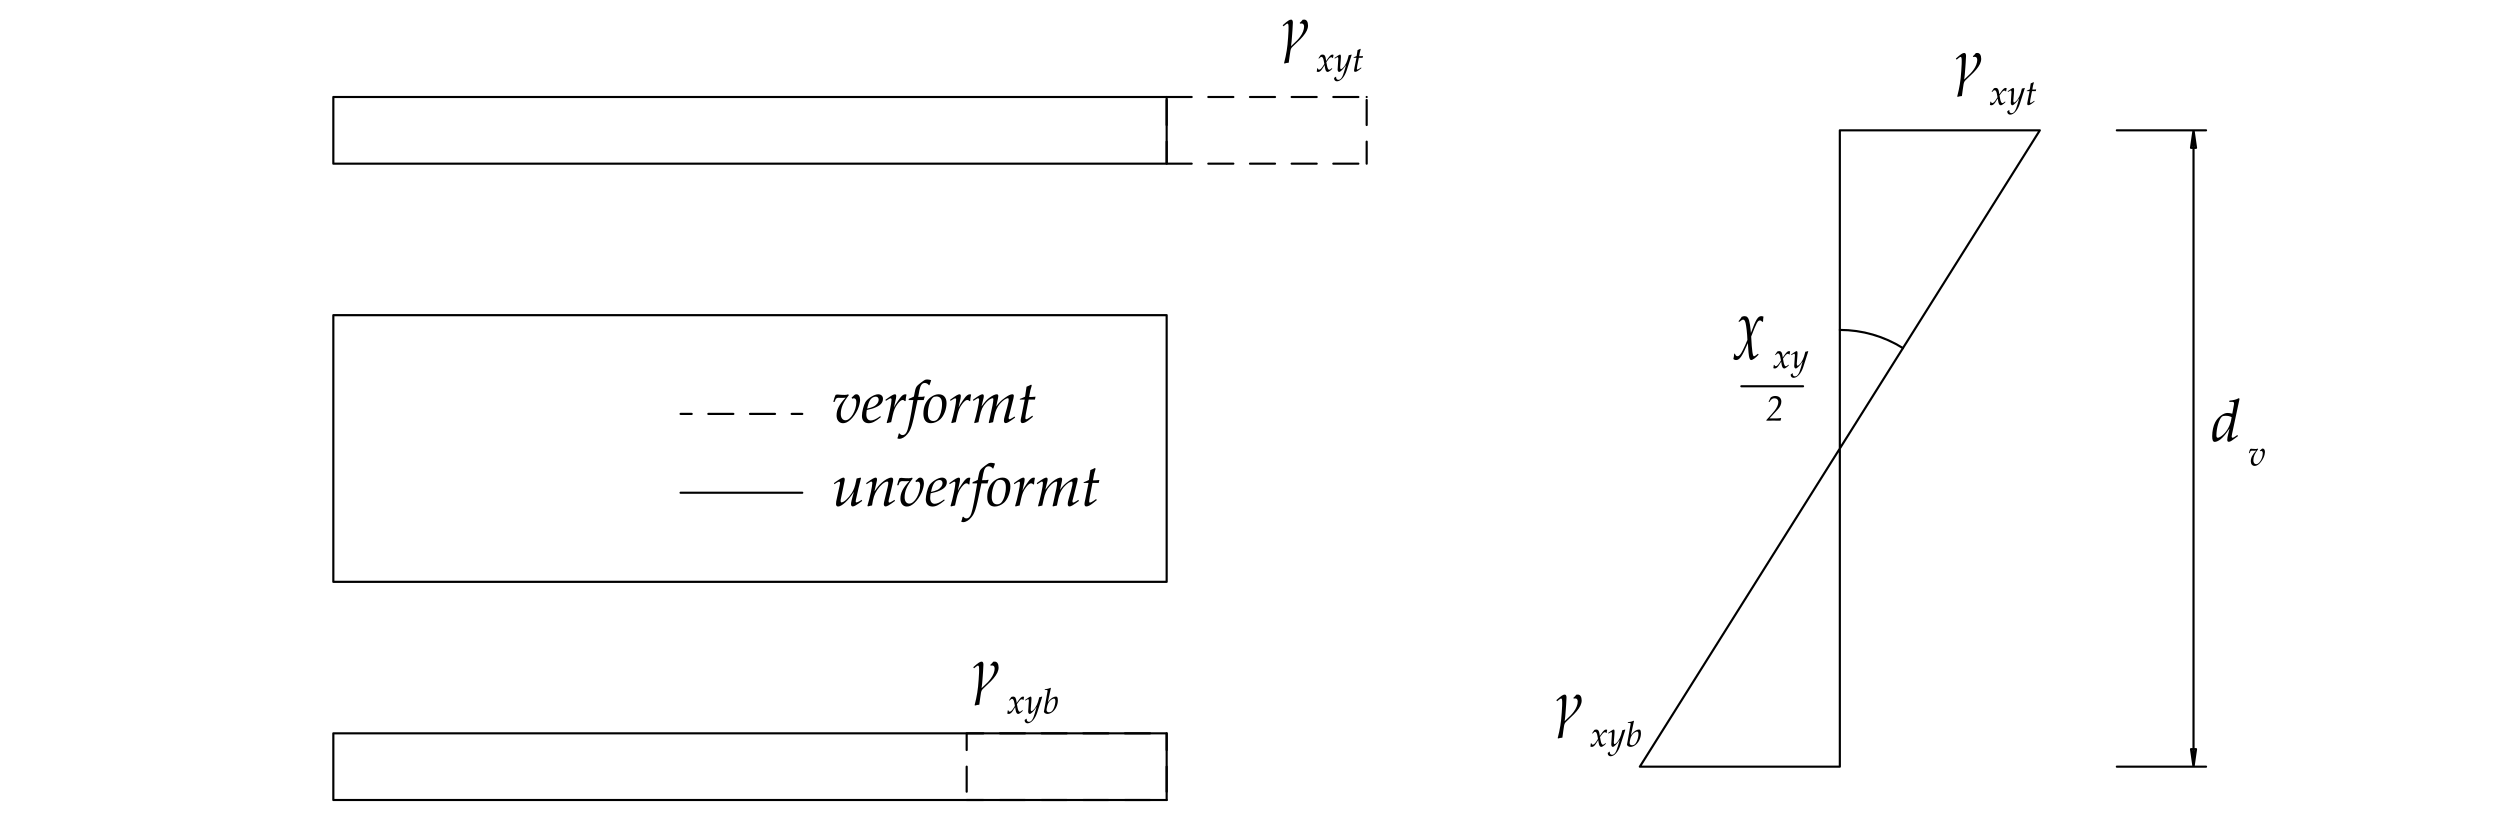
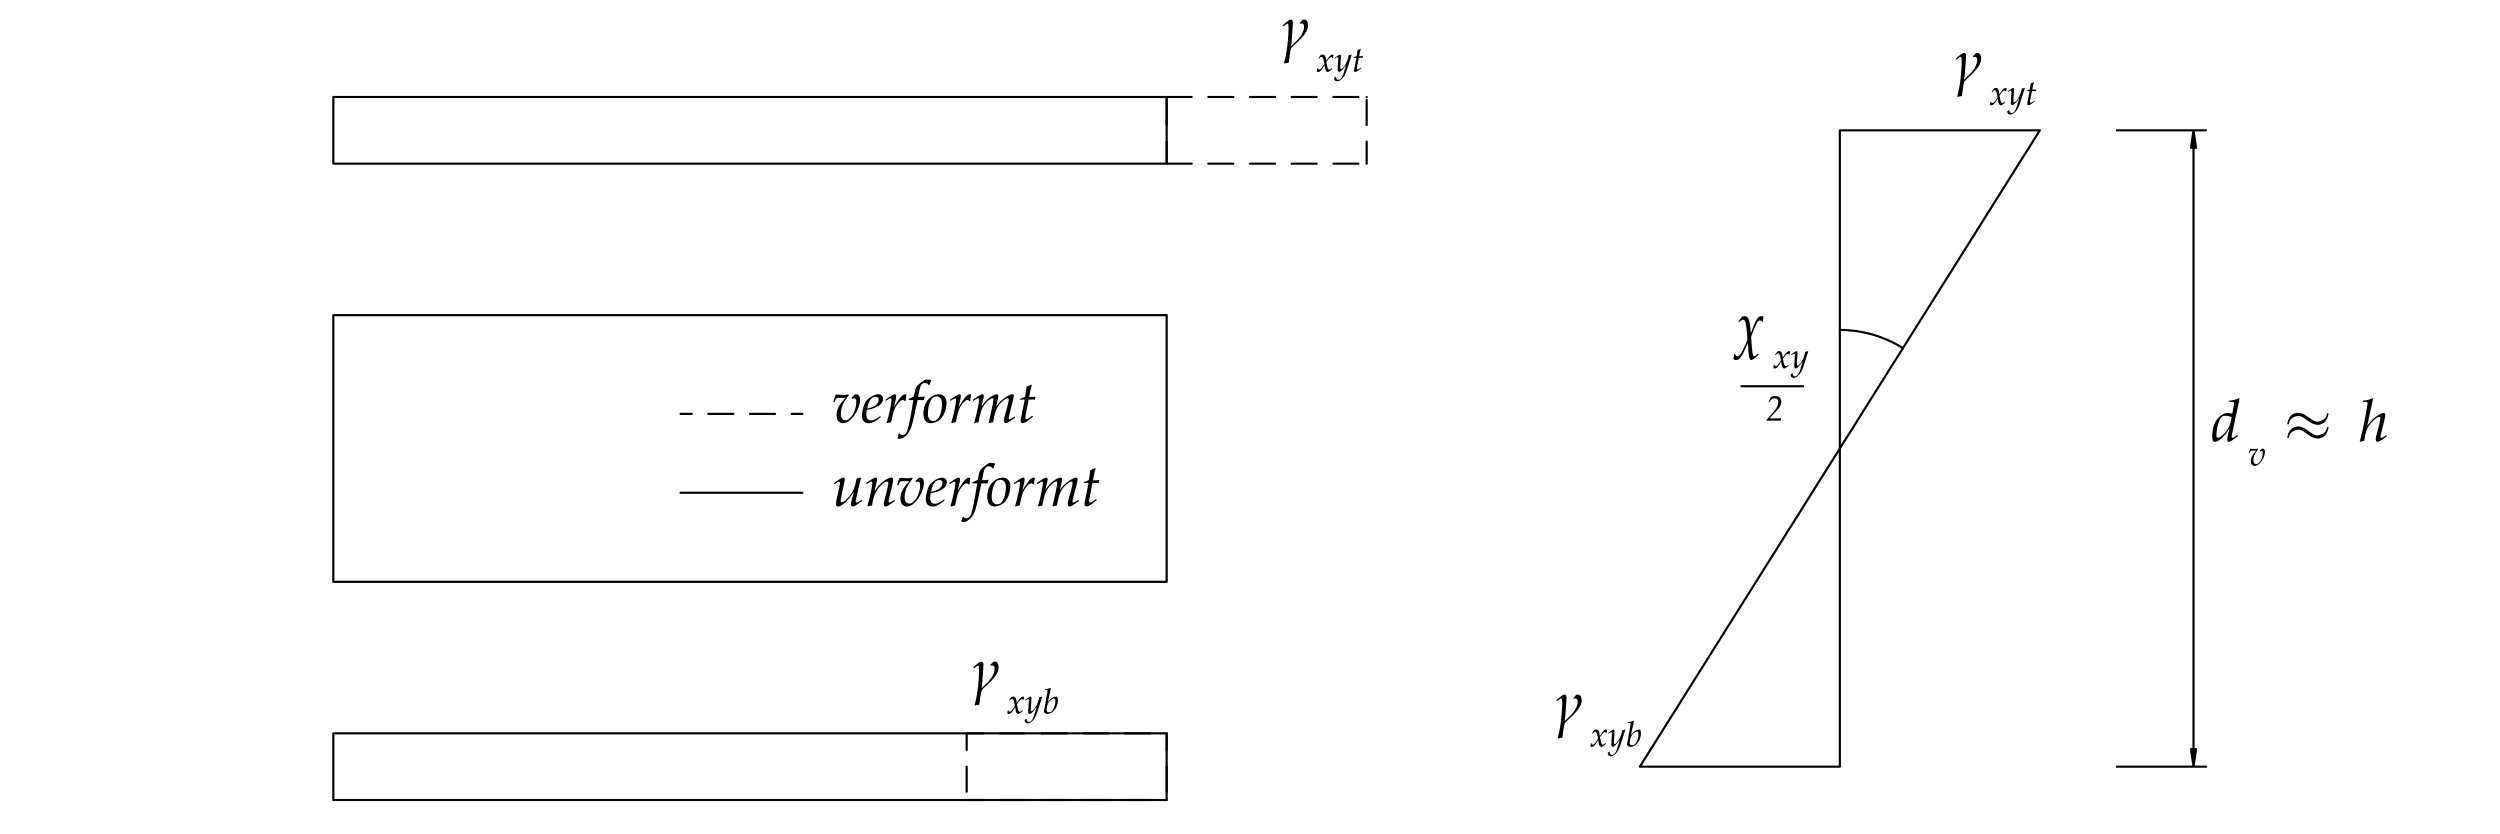
<svg xmlns="http://www.w3.org/2000/svg" version="1.1" id="svg1" width="566.929" height="188.976" viewBox="0 0 566.929 188.976">
  <defs id="defs1">
    <clipPath clipPathUnits="userSpaceOnUse" id="clipPath3">
      <path d="M -0.004,-0.001 V 141.734 H 425.201 V -0.001 H -0.004" transform="matrix(1,0,0,-1,-295.6195,83.2586)" clip-rule="evenodd" id="path3" />
    </clipPath>
    <clipPath clipPathUnits="userSpaceOnUse" id="clipPath4">
      <path d="M -0.004,-0.001 V 141.734 H 425.201 V -0.001 H -0.004" transform="matrix(1,0,0,-1,-301.5552,79.12475)" clip-rule="evenodd" id="path4" />
    </clipPath>
    <clipPath clipPathUnits="userSpaceOnUse" id="clipPath5">
      <path d="M -0.004,-0.001 V 141.734 H 425.201 V -0.001 H -0.004" transform="matrix(1,0,0,-1,-300.3439,70.19561)" clip-rule="evenodd" id="path5" />
    </clipPath>
    <clipPath clipPathUnits="userSpaceOnUse" id="clipPath6">
      <path d="M -0.004,-0.001 V 141.734 H 425.201 V -0.001 H -0.004" transform="matrix(1,0,0,-1,-165.151,24.5016)" clip-rule="evenodd" id="path6" />
    </clipPath>
    <clipPath clipPathUnits="userSpaceOnUse" id="clipPath7">
      <path d="M -0.004,-0.001 V 141.734 H 425.201 V -0.001 H -0.004" transform="matrix(1,0,0,-1,-171.2676,20.36774)" clip-rule="evenodd" id="path7" />
    </clipPath>
    <clipPath clipPathUnits="userSpaceOnUse" id="clipPath8">
      <path d="M -0.004,-0.001 V 141.734 H 425.201 V -0.001 H -0.004" transform="matrix(1,0,0,-1,-217.7808,133.6921)" clip-rule="evenodd" id="path8" />
    </clipPath>
    <clipPath clipPathUnits="userSpaceOnUse" id="clipPath9">
      <path d="M -0.004,-0.001 V 141.734 H 425.201 V -0.001 H -0.004" transform="matrix(1,0,0,-1,-223.8974,129.5583)" clip-rule="evenodd" id="path9" />
    </clipPath>
    <clipPath clipPathUnits="userSpaceOnUse" id="clipPath10">
      <path d="M -0.004,-0.001 V 141.734 H 425.201 V -0.001 H -0.004" transform="matrix(1,0,0,-1,-141.5188,69.86225)" clip-rule="evenodd" id="path10" />
    </clipPath>
    <clipPath clipPathUnits="userSpaceOnUse" id="clipPath11">
      <path d="M -0.004,-0.001 V 141.734 H 425.201 V -0.001 H -0.004" transform="matrix(1,0,0,-1,-141.5188,55.68902)" clip-rule="evenodd" id="path11" />
    </clipPath>
    <clipPath clipPathUnits="userSpaceOnUse" id="clipPath12">
      <path d="M -0.004,-0.001 V 141.734 H 425.201 V -0.001 H -0.004" transform="matrix(1,0,0,-1,-332.2721,128.0229)" clip-rule="evenodd" id="path12" />
    </clipPath>
    <clipPath clipPathUnits="userSpaceOnUse" id="clipPath13">
      <path d="M -0.004,-0.001 V 141.734 H 425.201 V -0.001 H -0.004" transform="matrix(1,0,0,-1,-338.3887,123.889)" clip-rule="evenodd" id="path13" />
    </clipPath>
    <clipPath clipPathUnits="userSpaceOnUse" id="clipPath14">
      <path d="M -0.004,-0.001 V 141.734 H 425.201 V -0.001 H -0.004" transform="matrix(1,0,0,-1,-264.3217,18.89694)" clip-rule="evenodd" id="path14" />
    </clipPath>
    <clipPath clipPathUnits="userSpaceOnUse" id="clipPath15">
      <path d="M -0.004,-0.001 V 141.734 H 425.201 V -0.001 H -0.004" transform="matrix(1,0,0,-1,-270.4383,14.76308)" clip-rule="evenodd" id="path15" />
    </clipPath>
    <clipPath clipPathUnits="userSpaceOnUse" id="clipPath18">
      <path d="M -0.004,-0.001 V 141.734 H 425.201 V -0.001 H -0.004" transform="matrix(1,0,0,-1,-376.0719,66.68541)" clip-rule="evenodd" id="path18" />
    </clipPath>
    <clipPath clipPathUnits="userSpaceOnUse" id="clipPath19">
      <path d="M -0.004,-0.001 V 141.734 H 425.201 V -0.001 H -0.004" transform="matrix(1,0,0,-1,-382.3594,62.55155)" clip-rule="evenodd" id="path19" />
+     </clipPath>
+     <clipPath clipPathUnits="userSpaceOnUse" id="clipPath20">
+       <path d="M -0.004,-0.001 V 141.734 H 425.201 V -0.001 H -0.004" transform="matrix(1,0,0,-1,-388.4217,66.68541)" clip-rule="evenodd" id="path20" />
+     </clipPath>
+     <clipPath clipPathUnits="userSpaceOnUse" id="clipPath21">
+       <path d="M -0.004,-0.001 V 141.734 H 425.201 V -0.001 H -0.004" transform="matrix(1,0,0,-1,-401.2492,66.68541)" clip-rule="evenodd" id="path21" />
    </clipPath>
  </defs>
  <g id="g1">
    <path id="path1" d="m 198.425,125.235 h 4.252 m 2.835,0 h 4.252 m 2.835,0 h 4.252 m 2.835,0 h 4.252 m 2.835,0 h 4.252 m -32.599,0 v 0 m 34.016,0 v 0 m 0,-11.339 v 3.742 m 0,2.835 v 4.252 m 0,-10.828 v 0 m 0,11.339 v 0 M 198.425,113.896 h 4.252 m 2.835,0 h 4.252 m 2.835,0 h 4.252 m 2.835,0 h 4.252 m 2.835,0 h 4.252 m -32.599,0 v 0 m 34.016,0 v 0 m -34.016,0 v 3.742 m 0,2.835 v 4.252 m 0,-10.828 v 0 m 0,11.339 v 0 M 164.409,17.008 h 2.835 m 2.835,0 h 4.252 m 2.835,0 h 4.252 m 2.835,0 h 4.252 m 2.835,0 h 4.252 m -31.181,0 v 0 m 34.016,0 v 0 m 0,-9.921 v 4.252 m 0,2.835 v 2.835 m 0,-11.339 v 0 m 0,11.339 v 0 M 164.409,5.669 h 2.835 m 2.835,0 h 4.252 m 2.835,0 h 4.252 m 2.835,0 h 4.252 m 2.835,0 h 4.252 m -31.181,0 v 0 m 34.016,0 v 0 m -34.016,1.417 v 4.252 m 0,2.835 v 2.835 m 0,-11.339 v 0 m 0,11.339 v 0 m -48.657,54.328 h 1.886 m 2.835,0 h 4.252 m 2.835,0 h 4.252 m 2.835,0 h 1.799 m -20.693,0 v 0 m 20.693,0 v 0" style="fill:none;stroke:#000000;stroke-width:0.368;stroke-linecap:round;stroke-linejoin:round;stroke-miterlimit:10;stroke-dasharray:none;stroke-opacity:1" transform="matrix(1.333333,0,0,-1.333333,0,188.976)" />
    <path id="path2" d="m 115.752,57.928 h 20.693 M 346.932,119.565 278.901,11.339 m 34.016,0 V 119.565 H 346.932 M 278.901,11.339 h 34.016 m -16.749,64.699 h 10.488 M 56.693,42.775 V 88.129 M 198.425,42.775 V 88.129 H 56.693 m 0,-45.354 H 198.425 M 56.693,5.669 V 17.008 M 198.425,5.669 V 17.008 H 56.693 m 0,-11.339 H 198.425 M 56.693,113.896 V 125.235 M 198.425,113.896 V 125.235 H 56.693 m 0,-11.339 h 141.732" style="fill:none;stroke:#000000;stroke-width:0.368;stroke-linecap:round;stroke-linejoin:round;stroke-miterlimit:10;stroke-dasharray:none;stroke-opacity:1" transform="matrix(1.333333,0,0,-1.333333,0,188.976)" />
    <text id="text2" xml:space="preserve" transform="matrix(1.333333,0,0,1.333333,394.1593,77.96453)" clip-path="url(#clipPath3)">
      <tspan style="font-style:italic;font-variant:normal;font-weight:normal;font-stretch:normal;font-size:10.007px;font-family:'Palatino Linotype';writing-mode:lr-tb;fill:#000000;fill-opacity:1;fill-rule:nonzero;stroke:none" x="0" y="0" id="tspan2">χ</tspan>
    </text>
    <text id="text3" xml:space="preserve" transform="matrix(1.333333,0,0,1.333333,402.0736,83.47633)" clip-path="url(#clipPath4)">
      <tspan style="font-style:italic;font-variant:normal;font-weight:normal;font-stretch:normal;font-size:6.004px;font-family:'Palatino Linotype';writing-mode:lr-tb;fill:#000000;fill-opacity:1;fill-rule:nonzero;stroke:none" x="0 3.002" y="0" id="tspan3">xy</tspan>
    </text>
    <text id="text4" xml:space="preserve" transform="matrix(1.333333,0,0,1.333333,400.4585,95.38185)" clip-path="url(#clipPath5)">
      <tspan style="font-style:italic;font-variant:normal;font-weight:normal;font-stretch:normal;font-size:6.004px;font-family:'Palatino Linotype';writing-mode:lr-tb;fill:#000000;fill-opacity:1;fill-rule:nonzero;stroke:none" x="0" y="0" id="tspan4">2</tspan>
    </text>
    <text id="text5" xml:space="preserve" transform="matrix(1.333333,0,0,1.333333,220.2014,156.3072)" clip-path="url(#clipPath6)">
      <tspan style="font-style:italic;font-variant:normal;font-weight:normal;font-stretch:normal;font-size:10.007px;font-family:'Palatino Linotype';writing-mode:lr-tb;fill:#000000;fill-opacity:1;fill-rule:nonzero;stroke:none" x="0" y="0" id="tspan5">γ</tspan>
    </text>
    <text id="text6" xml:space="preserve" transform="matrix(1.333333,0,0,1.333333,228.3568,161.819)" clip-path="url(#clipPath7)">
      <tspan style="font-style:italic;font-variant:normal;font-weight:normal;font-stretch:normal;font-size:6.004px;font-family:'Palatino Linotype';writing-mode:lr-tb;fill:#000000;fill-opacity:1;fill-rule:nonzero;stroke:none" x="0 3.002 6.004" y="0" id="tspan6">xyb</tspan>
    </text>
    <text id="text7" xml:space="preserve" transform="matrix(1.333333,0,0,1.333333,290.3744,10.7198)" clip-path="url(#clipPath8)">
      <tspan style="font-style:italic;font-variant:normal;font-weight:normal;font-stretch:normal;font-size:10.007px;font-family:'Palatino Linotype';writing-mode:lr-tb;fill:#000000;fill-opacity:1;fill-rule:nonzero;stroke:none" x="0" y="0" id="tspan7">γ</tspan>
    </text>
    <text id="text8" xml:space="preserve" transform="matrix(1.333333,0,0,1.333333,298.5299,16.23161)" clip-path="url(#clipPath9)">
      <tspan style="font-style:italic;font-variant:normal;font-weight:normal;font-stretch:normal;font-size:6.004px;font-family:'Palatino Linotype';writing-mode:lr-tb;fill:#000000;fill-opacity:1;fill-rule:nonzero;stroke:none" x="0 3.002 6.004" y="0" id="tspan8">xyt</tspan>
    </text>
    <text id="text9" xml:space="preserve" transform="matrix(1.333333,0,0,1.333333,188.6917,95.82633)" clip-path="url(#clipPath10)">
      <tspan style="font-style:italic;font-variant:normal;font-weight:normal;font-stretch:normal;font-size:10.007px;font-family:'Palatino Linotype';writing-mode:lr-tb;fill:#000000;fill-opacity:1;fill-rule:nonzero;stroke:none" x="0 5.004 8.896 12.789 15.571 20.014 23.907 31.693" y="0" id="tspan9">verformt</tspan>
    </text>
    <text id="text10" xml:space="preserve" transform="matrix(1.333333,0,0,1.333333,188.6917,114.724)" clip-path="url(#clipPath11)">
      <tspan style="font-style:italic;font-variant:normal;font-weight:normal;font-stretch:normal;font-size:10.007px;font-family:'Palatino Linotype';writing-mode:lr-tb;fill:#000000;fill-opacity:1;fill-rule:nonzero;stroke:none" x="0 5.564 11.128 16.131 20.024 23.917 26.699 31.142 35.035 42.821" y="0" id="tspan10">unverformt</tspan>
    </text>
    <text id="text11" xml:space="preserve" transform="matrix(1.333333,0,0,1.333333,443.0295,18.27885)" clip-path="url(#clipPath12)">
      <tspan style="font-style:italic;font-variant:normal;font-weight:normal;font-stretch:normal;font-size:10.007px;font-family:'Palatino Linotype';writing-mode:lr-tb;fill:#000000;fill-opacity:1;fill-rule:nonzero;stroke:none" x="0" y="0" id="tspan11">γ</tspan>
    </text>
    <text id="text12" xml:space="preserve" transform="matrix(1.333333,0,0,1.333333,451.185,23.79068)" clip-path="url(#clipPath13)">
      <tspan style="font-style:italic;font-variant:normal;font-weight:normal;font-stretch:normal;font-size:6.004px;font-family:'Palatino Linotype';writing-mode:lr-tb;fill:#000000;fill-opacity:1;fill-rule:nonzero;stroke:none" x="0 3.002 6.004" y="0" id="tspan12">xyt</tspan>
    </text>
    <text id="text13" xml:space="preserve" transform="matrix(1.333333,0,0,1.333333,352.4289,163.7801)" clip-path="url(#clipPath14)">
      <tspan style="font-style:italic;font-variant:normal;font-weight:normal;font-stretch:normal;font-size:10.007px;font-family:'Palatino Linotype';writing-mode:lr-tb;fill:#000000;fill-opacity:1;fill-rule:nonzero;stroke:none" x="0" y="0" id="tspan13">γ</tspan>
    </text>
    <text id="text14" xml:space="preserve" transform="matrix(1.333333,0,0,1.333333,360.5843,169.2919)" clip-path="url(#clipPath15)">
      <tspan style="font-style:italic;font-variant:normal;font-weight:normal;font-stretch:normal;font-size:6.004px;font-family:'Palatino Linotype';writing-mode:lr-tb;fill:#000000;fill-opacity:1;fill-rule:nonzero;stroke:none" x="0 3.002 6.004" y="0" id="tspan14">xyb</tspan>
    </text>
    <path id="path16" d="m 373.072,11.339 -0.425,2.976 h 0.85 l -0.425,-2.976 m 0,108.227 -0.425,-2.976 h 0.85 l -0.425,2.976 m 0,-108.227 h -2.126 m 2.126,0 h 2.126 m -2.126,108.227 h -2.126 m 2.126,0 h 2.126 M 373.072,11.339 h -13.039 m 13.039,108.227 H 360.032 M 373.072,11.339 v 0 m 0,108.227 v 0 m 0,-108.227 v 108.227" style="fill:none;stroke:#000000;stroke-width:0.368;stroke-linecap:round;stroke-linejoin:round;stroke-miterlimit:10;stroke-dasharray:none;stroke-opacity:1" transform="matrix(1.333333,0,0,-1.333333,0,188.976)" />
    <path id="path17" d="m 323.649,82.526 c -3.215,2.021 -6.936,3.093 -10.733,3.093" style="fill:none;stroke:#000000;stroke-width:0.368;stroke-linecap:round;stroke-linejoin:round;stroke-miterlimit:10;stroke-dasharray:none;stroke-opacity:1" transform="matrix(1.333333,0,0,-1.333333,0,188.976)" />
    <text id="text17" xml:space="preserve" transform="matrix(1.333333,0,0,1.333333,501.4292,100.0621)" clip-path="url(#clipPath18)">
      <tspan style="font-style:italic;font-variant:normal;font-weight:normal;font-stretch:normal;font-size:10.007px;font-family:'Palatino Linotype';writing-mode:lr-tb;fill:#000000;fill-opacity:1;fill-rule:nonzero;stroke:none" x="0" y="0" id="tspan17">d</tspan>
    </text>
    <text id="text18" xml:space="preserve" transform="matrix(1.333333,0,0,1.333333,509.8126,105.5739)" clip-path="url(#clipPath19)">
      <tspan style="font-style:italic;font-variant:normal;font-weight:normal;font-stretch:normal;font-size:6.004px;font-family:'Palatino Linotype';writing-mode:lr-tb;fill:#000000;fill-opacity:1;fill-rule:nonzero;stroke:none" x="0" y="0" id="tspan18">v</tspan>
    </text>
+     <text id="text19" xml:space="preserve" transform="matrix(1.333333,0,0,1.333333,517.8956,100.0621)" clip-path="url(#clipPath20)">
+       <tspan style="font-variant:normal;font-weight:normal;font-stretch:normal;font-size:10.616px;font-family:'Cambria Math';writing-mode:lr-tb;fill:#000000;fill-opacity:1;fill-rule:nonzero;stroke:none" x="0" y="0" id="tspan19">≈</tspan>
+     </text>
+     <text id="text20" xml:space="preserve" transform="matrix(1.333333,0,0,1.333333,534.9989,100.0621)" clip-path="url(#clipPath21)">
+       <tspan style="font-style:italic;font-variant:normal;font-weight:normal;font-stretch:normal;font-size:10.007px;font-family:'Palatino Linotype';writing-mode:lr-tb;fill:#000000;fill-opacity:1;fill-rule:nonzero;stroke:none" x="0" y="0" id="tspan20">h</tspan>
+     </text>
  </g>
</svg>
